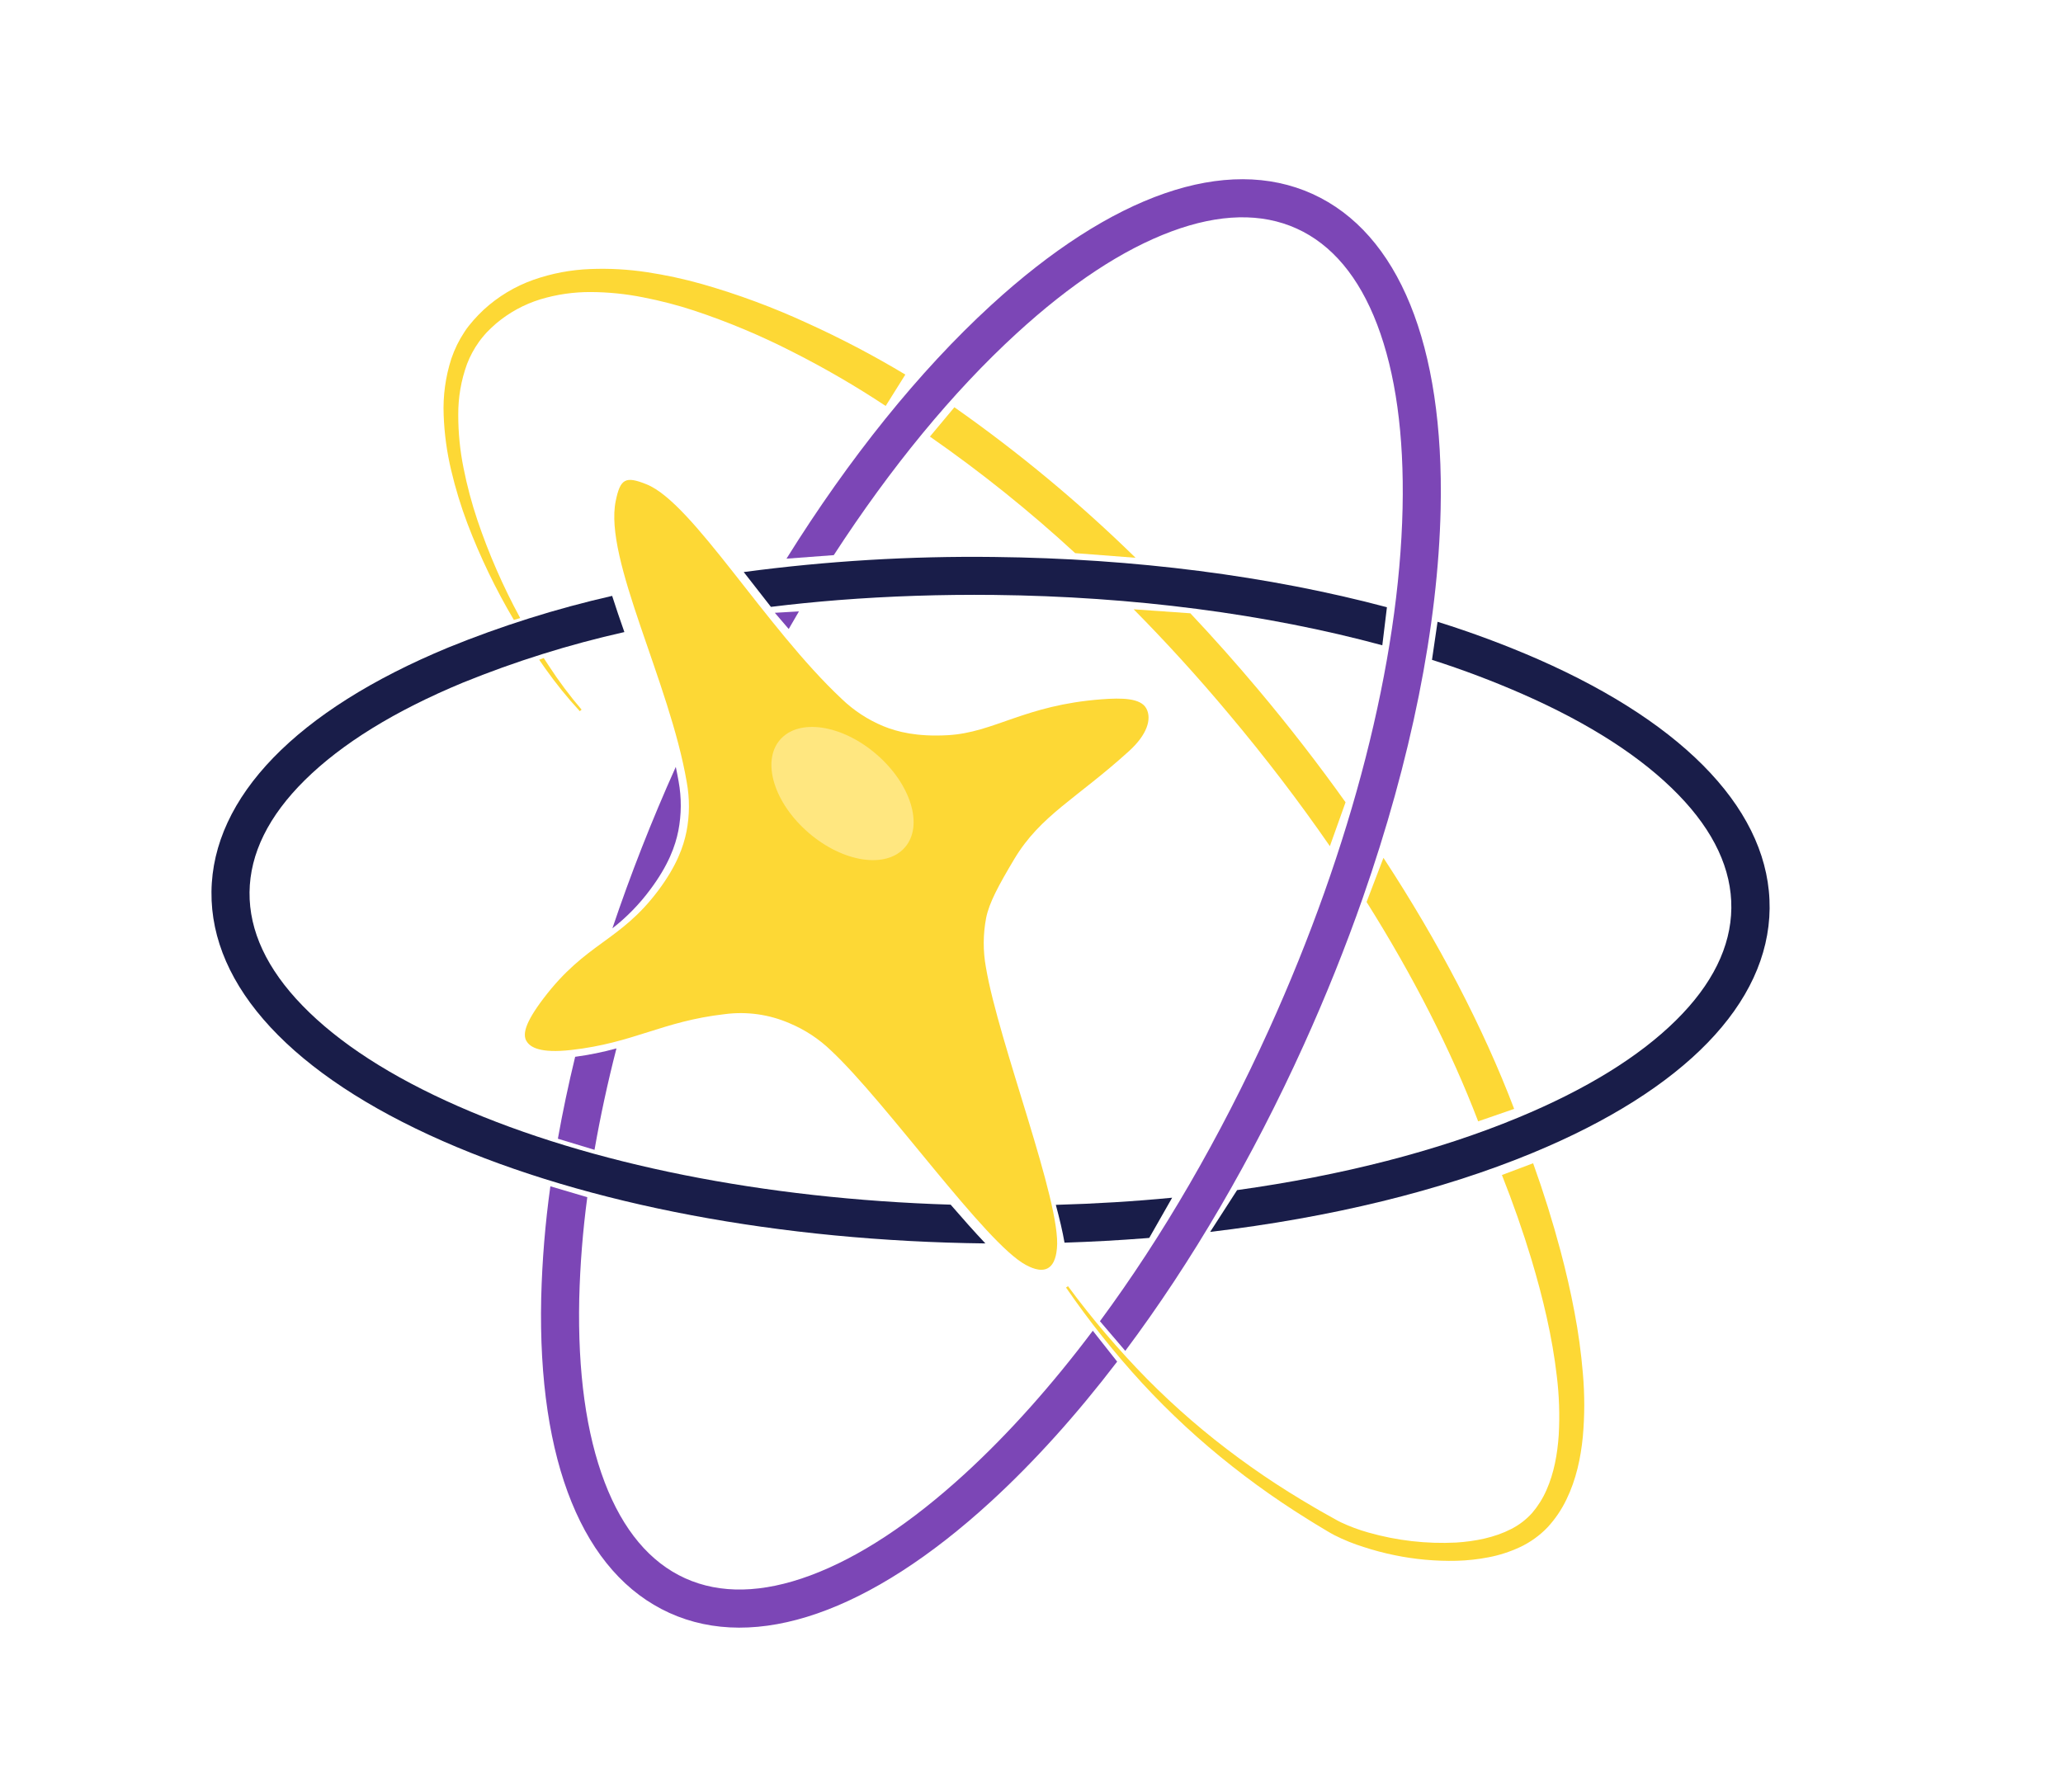
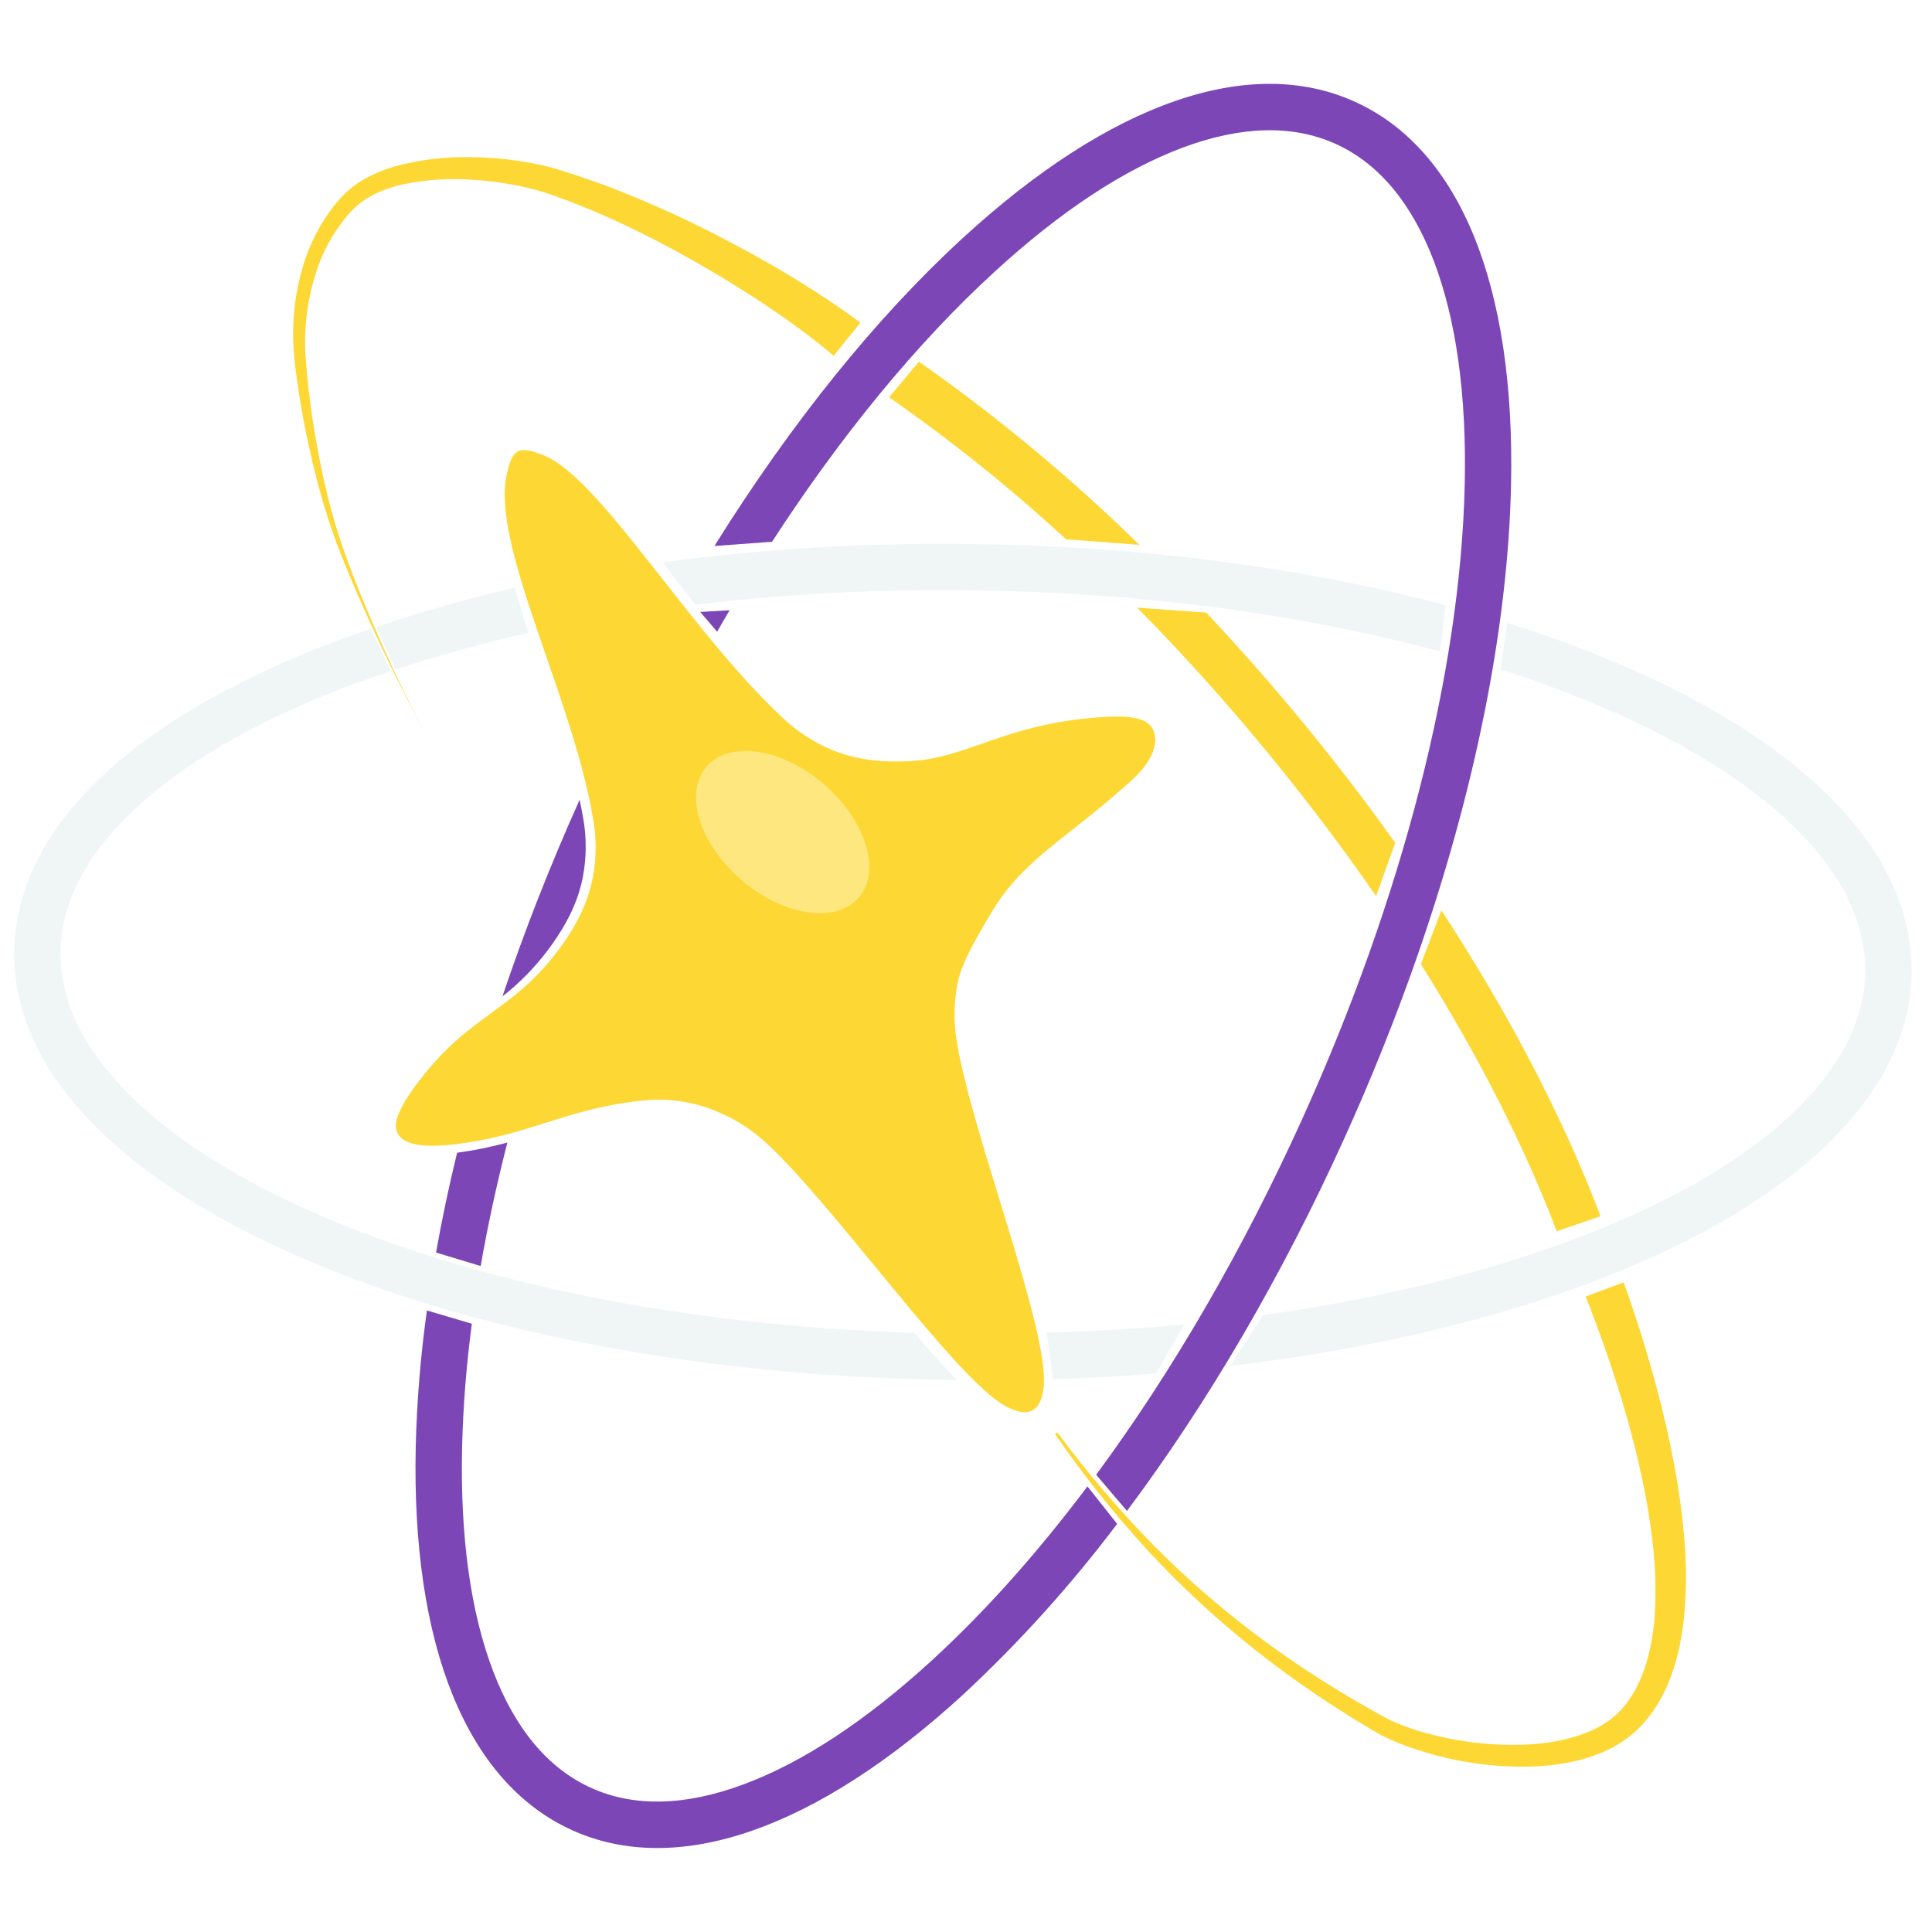
- <svg xmlns="http://www.w3.org/2000/svg" viewBox="0 0 867.16 753.23">
+ <svg xmlns="http://www.w3.org/2000/svg" viewBox="0 0 666.87 666.87">
  <defs>
-     <style>.cls-1{fill:#fdd835;}.cls-2{fill:#7c46b6;}.cls-3{fill:#191d49;}.cls-4{fill:#ffe780;}</style>
+     <style>.cls-1{fill:#fdd835;}.cls-2{fill:#7c46b6;}.cls-3{fill:#f0f6f6;}.cls-4{fill:#ffe780;}</style>
  </defs>
  <g id="Capa_2" data-name="Capa 2">
-     <path class="cls-1" d="M477.32,234.5a611.14,611.14,0,0,0-76.15-63.28l-10.29,12.33a573.34,573.34,0,0,1,61.06,49Z" />
-     <path class="cls-1" d="M559,355.74l6.59-18.45c-11.41-16-23.69-31.88-36.78-47.45q-13.92-16.56-28.45-32l-23.84-1.68c13.66,13.83,27.06,28.52,40,44C531.84,318.37,546.05,337,559,355.74Z" />
-     <path class="cls-1" d="M636.46,466.2c-13-34.16-31.67-70-54.94-105.55l-7.09,18.56c19.63,31.21,35.51,62.38,46.9,92.22Z" />
-     <path class="cls-1" d="M665.35,577.49a245.1,245.1,0,0,0-3.56-26c-1.61-8.57-3.57-17-5.8-25.44q-5-18.76-11.56-37L631.32,494c4.63,11.68,8.8,23.55,12.43,35.56,4.82,16.11,8.74,32.51,10.64,49a139.82,139.82,0,0,1,.81,24.67c-.53,8.1-2,16.13-5.16,23.23A39,39,0,0,1,644,636.1a30.24,30.24,0,0,1-8.87,6.77c-6.86,3.52-15,5.14-23.11,5.65a113.9,113.9,0,0,1-36.85-4.22A73.63,73.63,0,0,1,563.62,640c-1.75-.85-3.63-2-5.48-3s-3.69-2.1-5.53-3.15q-5.5-3.2-10.9-6.58-10.79-6.75-21.06-14.32a323.15,323.15,0,0,1-38.58-33.3,363.44,363.44,0,0,1-33.15-38.92l-.82.59a367.57,367.57,0,0,0,32,40.18A326.36,326.36,0,0,0,518,616.5q10.14,8,20.86,15.21c3.57,2.39,7.18,4.75,10.83,7,1.83,1.13,3.65,2.29,5.51,3.38s3.62,2.23,5.69,3.31a79.86,79.86,0,0,0,12.35,5A118.42,118.42,0,0,0,586,653.79a115.83,115.83,0,0,0,26.33,2.39,81.27,81.27,0,0,0,13.38-1.47,55.9,55.9,0,0,0,13.15-4.25,38.82,38.82,0,0,0,11.65-8.36,47.56,47.56,0,0,0,7.94-11.71c4.09-8.42,6-17.46,6.87-26.35A150,150,0,0,0,665.35,577.49Z" />
-     <path class="cls-1" d="M228.55,276.65l-1.92.71c.86,1.25,1.71,2.49,2.59,3.72A177.08,177.08,0,0,0,243.72,299l.74-.67A174.69,174.69,0,0,1,230.74,280C230,278.92,229.27,277.78,228.55,276.65Z" />
-     <path class="cls-1" d="M339.15,135.76a306.4,306.4,0,0,0-44-16.32,189.27,189.27,0,0,0-23.14-5,125.16,125.16,0,0,0-23.89-1.33,81.36,81.36,0,0,0-23.85,4.51,61,61,0,0,0-21,12.64c-1.49,1.41-2.93,2.87-4.27,4.4-.67.78-1.35,1.59-2,2.41s-1.26,1.66-1.81,2.54a48.53,48.53,0,0,0-5.45,11.11,68.13,68.13,0,0,0-3.25,23.79,118.31,118.31,0,0,0,3.18,23.3,180.7,180.7,0,0,0,6.8,22.27A263.1,263.1,0,0,0,216,260.63l2.66-.79a260.41,260.41,0,0,1-18-41.19,177.2,177.2,0,0,1-5.82-21.9,112.06,112.06,0,0,1-2.22-22.27,61.48,61.48,0,0,1,3.67-21.4,41.43,41.43,0,0,1,5-9.31c.48-.73,1.07-1.38,1.6-2.07s1.14-1.31,1.74-2c1.24-1.29,2.55-2.51,3.89-3.68a53,53,0,0,1,18.6-10.17,72.13,72.13,0,0,1,21.31-3.07A114.77,114.77,0,0,1,270.28,125a175.6,175.6,0,0,1,21.56,5.6A294.6,294.6,0,0,1,333.29,148a387.94,387.94,0,0,1,39,22.67l8.26-13.19A404.92,404.92,0,0,0,339.15,135.76Z" />
-     <path class="cls-2" d="M551.66,81.52c-36.27-16.43-84.27.2-135.13,46.84-30.24,27.73-59.55,64.21-85.94,106.51l19.88-1.48c23.92-36.83,50-68.64,76.87-93.24,22.75-20.85,44.65-35.28,65.11-42.87,20.13-7.48,37.84-7.88,52.61-1.18s26.15,20.26,33.81,40.33c7.77,20.39,11.37,46.37,10.69,77.22-1.42,64.53-21.35,142.35-56.13,219.12-20.57,45.4-44.84,87.14-71.08,122.69L473,567.93c27.78-37.13,53.42-80.9,75-128.56,9.33-20.6,17.62-41.29,24.81-61.82C593.05,319.69,604.48,263.2,605.56,214,607.08,145,587.94,98,551.66,81.52Z" />
-     <path class="cls-2" d="M325.69,257.63l5.84,6.81c1.42-2.48,2.86-4.95,4.3-7.4Z" />
-     <path class="cls-2" d="M273.31,374c7.74-10.35,10.56-18.41,11.82-24.71a56.3,56.3,0,0,0,.11-20.81c-.35-2-.75-4-1.18-6.07-10.17,22.64-19.08,45.38-26.64,67.87A84,84,0,0,0,273.31,374Z" />
-     <path class="cls-3" d="M352.45,252.28c21.23-1.66,43.08-2.39,65.27-2.16,58.65.63,114.72,8,163.32,21.17l1.94-16c-49.42-13.15-106-20.49-165.09-21.13a728.72,728.72,0,0,0-105.27,6.34l11.43,14.64Q338,253.42,352.45,252.28Z" />
-     <path class="cls-3" d="M646.48,277.15a411.69,411.69,0,0,0-42.22-15.74l-2.34,16A391.85,391.85,0,0,1,640,291.8c28.25,12.41,50.28,26.65,65.48,42.31,15,15.42,22.45,31.46,22.27,47.68s-8,32.1-23.29,47.19c-15.52,15.33-37.85,29.09-66.36,40.9C604.2,483.94,563.9,494.23,520,500.34l-11.32,17.57c50.57-6,97-17.25,135.63-33.25,63.76-26.4,99.11-62.88,99.53-102.7S709.66,304.91,646.48,277.15Z" />
-     <path class="cls-2" d="M249.9,483.41c2.43-13.91,5.5-28.16,9.22-42.64a131.59,131.59,0,0,1-17.36,3.53q-4.24,17.47-7.26,34.44Z" />
-     <path class="cls-2" d="M459.35,559.47c-17.23,22.91-35.27,43.15-53.64,60-22.75,20.86-44.65,35.28-65.11,42.88-20.14,7.48-37.84,7.87-52.61,1.18s-26.15-20.26-33.81-40.33c-7.78-20.39-11.37-46.37-10.7-77.22a398.39,398.39,0,0,1,3.38-42.65l-15.52-4.59a415.53,415.53,0,0,0-3.85,46.88c-1.52,69,17.62,116,53.89,132.48s84.27-.2,135.14-46.83c18.17-16.66,36-36.48,53.07-58.82Z" />
-     <path class="cls-1" d="M221.23,437.6c-1.48-2.76-.72-7.38,7.21-17.83,17.95-23.67,32.1-23.79,48.3-45.46,7.74-10.36,10.56-18.42,11.82-24.71a56,56,0,0,0,.1-20.81c-7.18-42.09-34.89-93.64-29.85-118.16,1.93-9.42,4.1-10.58,13-7,19.43,7.84,49.83,60.1,82,90.21a56.34,56.34,0,0,0,17.41,11.42c5.94,2.44,14.22,4.54,27.13,3.83C418,308,430.53,296.46,463,294c8.6-.65,16.48-.55,18.85,3.86s.32,11-7.2,17.84c-22,20-37.26,27-48.31,45.46-6.63,11.1-10.56,18.42-11.82,24.71a56.44,56.44,0,0,0-.1,20.81c5.33,31.74,31.8,99,29.85,118.16-.18,1.79-.67,6.65-3.89,8.37s-7.54-.55-9.13-1.39c-17-9-58.47-68.22-82-90.21a56.4,56.4,0,0,0-17.41-11.43,51.47,51.47,0,0,0-27.13-3.82c-26.37,3-38.24,12.11-64.61,15.07-13,1.47-17.37-1.1-18.86-3.87" />
-     <path class="cls-4" d="M380.39,356.23c-7.86,9.12-26,6.39-40.5-6.11s-19.9-30-12-39.12,26-6.38,40.5,6.11,19.9,30,12,39.12" />
-     <path class="cls-3" d="M399.59,506.46c-78.47-2.43-151.46-17-206.95-41.35-28.25-12.41-50.28-26.65-65.47-42.31-15-15.42-22.45-31.46-22.28-47.68s8-32.1,23.29-47.19C143.71,312.6,166,298.84,194.55,287a431.06,431.06,0,0,1,67.9-21.27c-1.84-5.22-3.58-10.31-5.14-15.21a444.12,444.12,0,0,0-68.88,21.7c-63.76,26.4-99.11,62.88-99.54,102.7S123,452,186.2,479.76c60.89,26.76,141.83,42,228,43C409.59,517.88,404.67,512.32,399.59,506.46Z" />
-     <path class="cls-3" d="M443.81,506.54c1.58,5.9,2.86,11.29,3.65,15.9q17.16-.56,33.91-1.86l1.7-.14,9.63-16.9C476.75,505.08,460.41,506.08,443.81,506.54Z" />
+     <path class="cls-1" d="M393.33,188.09a611,611,0,0,0-76.15-63.27l-10.29,12.32a573.85,573.85,0,0,1,61.06,49Z" />
+     <path class="cls-1" d="M475,309.33l6.58-18.44c-11.4-16-23.69-31.88-36.78-47.45q-13.92-16.58-28.45-32l-23.84-1.68c13.66,13.82,27.07,28.51,40,43.95C447.85,272,462.06,290.59,475,309.33Z" />
+     <path class="cls-1" d="M552.47,419.8c-13-34.16-31.66-70-54.94-105.56l-7.09,18.56C510.07,364,526,395.19,537.34,425Z" />
+     <path class="cls-1" d="M581.37,531.09a247.37,247.37,0,0,0-3.57-26c-1.61-8.57-3.57-17-5.8-25.45-3.32-12.5-7.2-24.83-11.55-37l-13.12,4.89c4.63,11.69,8.8,23.56,12.43,35.57,4.83,16.1,8.74,32.51,10.64,49a139.71,139.71,0,0,1,.81,24.66c-.53,8.11-2,16.13-5.16,23.24A39.22,39.22,0,0,1,560,589.7a30.22,30.22,0,0,1-8.88,6.76c-6.86,3.53-15,5.14-23.11,5.66a109.22,109.22,0,0,1-24.71-1.47,113.44,113.44,0,0,1-12.14-2.75,74.56,74.56,0,0,1-11.51-4.27c-1.76-.84-3.64-2-5.49-3s-3.69-2.09-5.53-3.15c-3.67-2.12-7.3-4.33-10.9-6.57q-10.79-6.77-21.06-14.32a323.24,323.24,0,0,1-38.58-33.31,364.31,364.31,0,0,1-33.15-38.91l-.81.58a367.59,367.59,0,0,0,32,40.19A326.28,326.28,0,0,0,434,570.09q10.14,8,20.86,15.21,5.36,3.6,10.83,7c1.84,1.13,3.65,2.29,5.51,3.38s3.63,2.23,5.69,3.32a81.28,81.28,0,0,0,12.35,5A120.35,120.35,0,0,0,502,607.39a116.84,116.84,0,0,0,26.32,2.39,81.15,81.15,0,0,0,13.38-1.47,56.21,56.21,0,0,0,13.15-4.25,39.35,39.35,0,0,0,11.66-8.36A48.51,48.51,0,0,0,574.48,584c4.08-8.43,6-17.46,6.86-26.35A150,150,0,0,0,581.37,531.09Z" />
+     <path class="cls-1" d="M137.24,391.2c-1.48-2.77-.71-7.39,7.21-17.84,18-23.67,32.1-23.79,48.31-45.46,7.74-10.35,10.55-18.41,11.81-24.71a56.29,56.29,0,0,0,.11-20.81c-7.19-42.08-34.89-93.63-29.86-118.15,1.93-9.42,4.1-10.59,13-7,19.42,7.85,49.82,60.11,82,90.21a56.33,56.33,0,0,0,17.41,11.43c5.94,2.43,14.22,4.54,27.13,3.83,19.65-1.08,32.18-12.65,64.62-15.08,8.6-.64,16.48-.55,18.85,3.87s.32,11-7.2,17.84c-22,20-37.26,27-48.31,45.46-6.63,11.1-10.56,18.41-11.82,24.71a56.44,56.44,0,0,0-.1,20.81c5.33,31.74,31.8,99,29.86,118.15-.19,1.79-.68,6.65-3.89,8.37s-7.54-.55-9.14-1.39c-17-9-58.46-68.21-82-90.21a56.34,56.34,0,0,0-17.4-11.42A51.6,51.6,0,0,0,220.71,380c-26.37,3-38.24,12.12-64.61,15.08-13,1.46-17.37-1.1-18.86-3.87" />
+     <path class="cls-1" d="M287.75,122.81c-5.83-5-12.14-9.68-18.6-14.18S256,99.88,249.23,95.79s-13.67-8-20.69-11.68c-1.75-.93-3.5-1.84-5.28-2.72s-3.53-1.78-5.32-2.64c-3.58-1.68-7.16-3.37-10.79-4.91l-2.72-1.19-2.74-1.11c-1.84-.73-3.65-1.51-5.5-2.19l-5.54-2c-1.83-.67-3.58-1.22-5.44-1.73A110.24,110.24,0,0,0,162.33,62a86.51,86.51,0,0,0-23,1.59,44,44,0,0,0-10.57,3.69,30,30,0,0,0-4.56,2.92,36.87,36.87,0,0,0-4,3.87,56.92,56.92,0,0,0-11.11,20,77.41,77.41,0,0,0-3.77,23c0,1.95,0,3.91.16,5.86s.28,4,.46,5.95c.37,4,.84,7.94,1.38,11.89q1.64,11.88,4.19,23.61a212.69,212.69,0,0,0,6.32,23.14c2.59,7.58,5.49,15.06,8.62,22.45s6.36,14.74,9.75,22,7,14.47,10.82,21.52l0,0c-7.71-14.09-14.79-28.53-21.34-43.21-3.26-7.35-6.42-14.74-9.28-22.28a222.73,222.73,0,0,1-7.21-23.09q-3-11.73-5.11-23.67c-.69-4-1.31-8-1.83-12q-.39-3-.7-6.05c-.19-2-.31-4.1-.36-6.16a81.78,81.78,0,0,1,3.2-24.5,62.37,62.37,0,0,1,11.49-22.22,42.86,42.86,0,0,1,4.49-4.69,35,35,0,0,1,5.41-3.81,50.14,50.14,0,0,1,11.93-4.76,93.11,93.11,0,0,1,24.84-2.8,117.67,117.67,0,0,1,24.79,2.84c2,.46,4.14,1,6.12,1.66l5.84,1.88c1.95.63,3.86,1.35,5.79,2l2.88,1,2.86,1.11c7.63,2.91,15.11,6.14,22.51,9.55S248,81.42,255.22,85.28s14.27,7.89,21.22,12.22,13.83,8.82,20.54,13.91Z" />
+     <path class="cls-2" d="M467.67,35.12c-36.27-16.44-84.26.2-135.13,46.84-30.24,27.72-59.55,64.2-85.94,106.5L266.48,187c23.92-36.83,50-68.64,76.87-93.24C366.1,72.89,388,58.47,408.46,50.87,428.6,43.4,446.3,43,461.07,49.69S487.22,70,494.88,90c7.78,20.39,11.38,46.37,10.7,77.22-1.43,64.54-21.36,142.36-56.14,219.13-20.57,45.4-44.84,87.13-71.08,122.69L389,521.53c27.78-37.13,53.42-80.91,75-128.56,9.34-20.61,17.63-41.3,24.81-61.82,20.24-57.86,31.67-114.36,32.75-163.55C523.09,98.6,504,51.55,467.67,35.12Z" />
+     <path class="cls-2" d="M241.7,211.23l5.84,6.81c1.43-2.48,2.86-5,4.3-7.4Z" />
+     <path class="cls-2" d="M189.33,327.64c7.74-10.36,10.55-18.42,11.81-24.71a56.07,56.07,0,0,0,.11-20.81c-.34-2-.74-4-1.17-6.08-10.18,22.65-19.09,45.39-26.65,67.88A84.91,84.91,0,0,0,189.33,327.64Z" />
+     <path class="cls-2" d="M165.92,437c2.42-13.91,5.5-28.15,9.21-42.63a131.49,131.49,0,0,1-17.35,3.52q-4.26,17.48-7.27,34.45Z" />
+     <path class="cls-2" d="M375.36,513.06c-17.23,22.91-35.26,43.15-53.64,60-22.75,20.85-44.65,35.28-65.11,42.87-20.13,7.48-37.83,7.88-52.61,1.18s-26.15-20.26-33.81-40.33c-7.77-20.38-11.37-46.37-10.69-77.22a395.56,395.56,0,0,1,3.37-42.64l-15.51-4.59a413.11,413.11,0,0,0-3.86,46.88c-1.52,69,17.62,116,53.9,132.48s84.27-.2,135.13-46.84A452.32,452.32,0,0,0,385.6,526Z" />
+     <path class="cls-3" d="M361.07,460c1.58,5.9,1.61,11.45,2.4,16.06q17.16-.54,33.91-1.85l1.7-.14,9.63-16.91C392.76,458.67,377.67,459.51,361.07,460Z" />
+     <path class="cls-3" d="M268.47,205.88c21.22-1.67,43.07-2.4,65.26-2.16,58.65.63,114.73,8,163.33,21.17l1.93-16c-49.41-13.15-106-20.5-165.09-21.13a728.84,728.84,0,0,0-105.27,6.33l11.43,14.65Q254.05,207,268.47,205.88Z" />
+     <path class="cls-3" d="M562.49,230.74A414,414,0,0,0,520.27,215l-2.33,16.05a395.25,395.25,0,0,1,38.11,14.33c28.26,12.42,50.29,26.65,65.48,42.31,15,15.42,22.45,31.46,22.28,47.68s-8,32.1-23.3,47.19c-15.52,15.34-37.85,29.1-66.36,40.91-33.94,14-74.24,24.35-118.19,30.45L424.65,471.5c50.56-6,97-17.25,135.62-33.24,63.76-26.41,99.11-62.88,99.54-102.71S625.67,258.51,562.49,230.74Z" />
+     <path class="cls-3" d="M136.61,231.09c14.78-4.84,30.69-9.23,45.78-12.7-1.85-5.23-3.2-10.67-4.75-15.56-15.66,3.65-32.36,8.4-47.79,13.58Z" />
+     <path class="cls-3" d="M315.6,460.06c-78.46-2.43-151.46-17-206.95-41.35-28.25-12.42-50.28-26.65-65.47-42.32-15-15.41-22.45-31.45-22.28-47.67s8-32.1,23.3-47.2c15.52-15.33,37.85-29.09,66.36-40.9,7.4-3.06,15.61-6.07,24.24-8.93L128,217.05c-8.38,2.85-16.35,5.82-23.53,8.79C40.68,252.25,5.33,288.72,4.9,328.54s34.14,77,97.32,104.82c60.88,26.75,141.82,42,228,43C325.6,471.47,320.68,465.92,315.6,460.06Z" />
+     <path class="cls-4" d="M296.4,309.83c-7.86,9.12-26,6.38-40.5-6.11s-19.9-30-12-39.12,26-6.39,40.5,6.11,19.9,30,12,39.12" />
  </g>
</svg>
